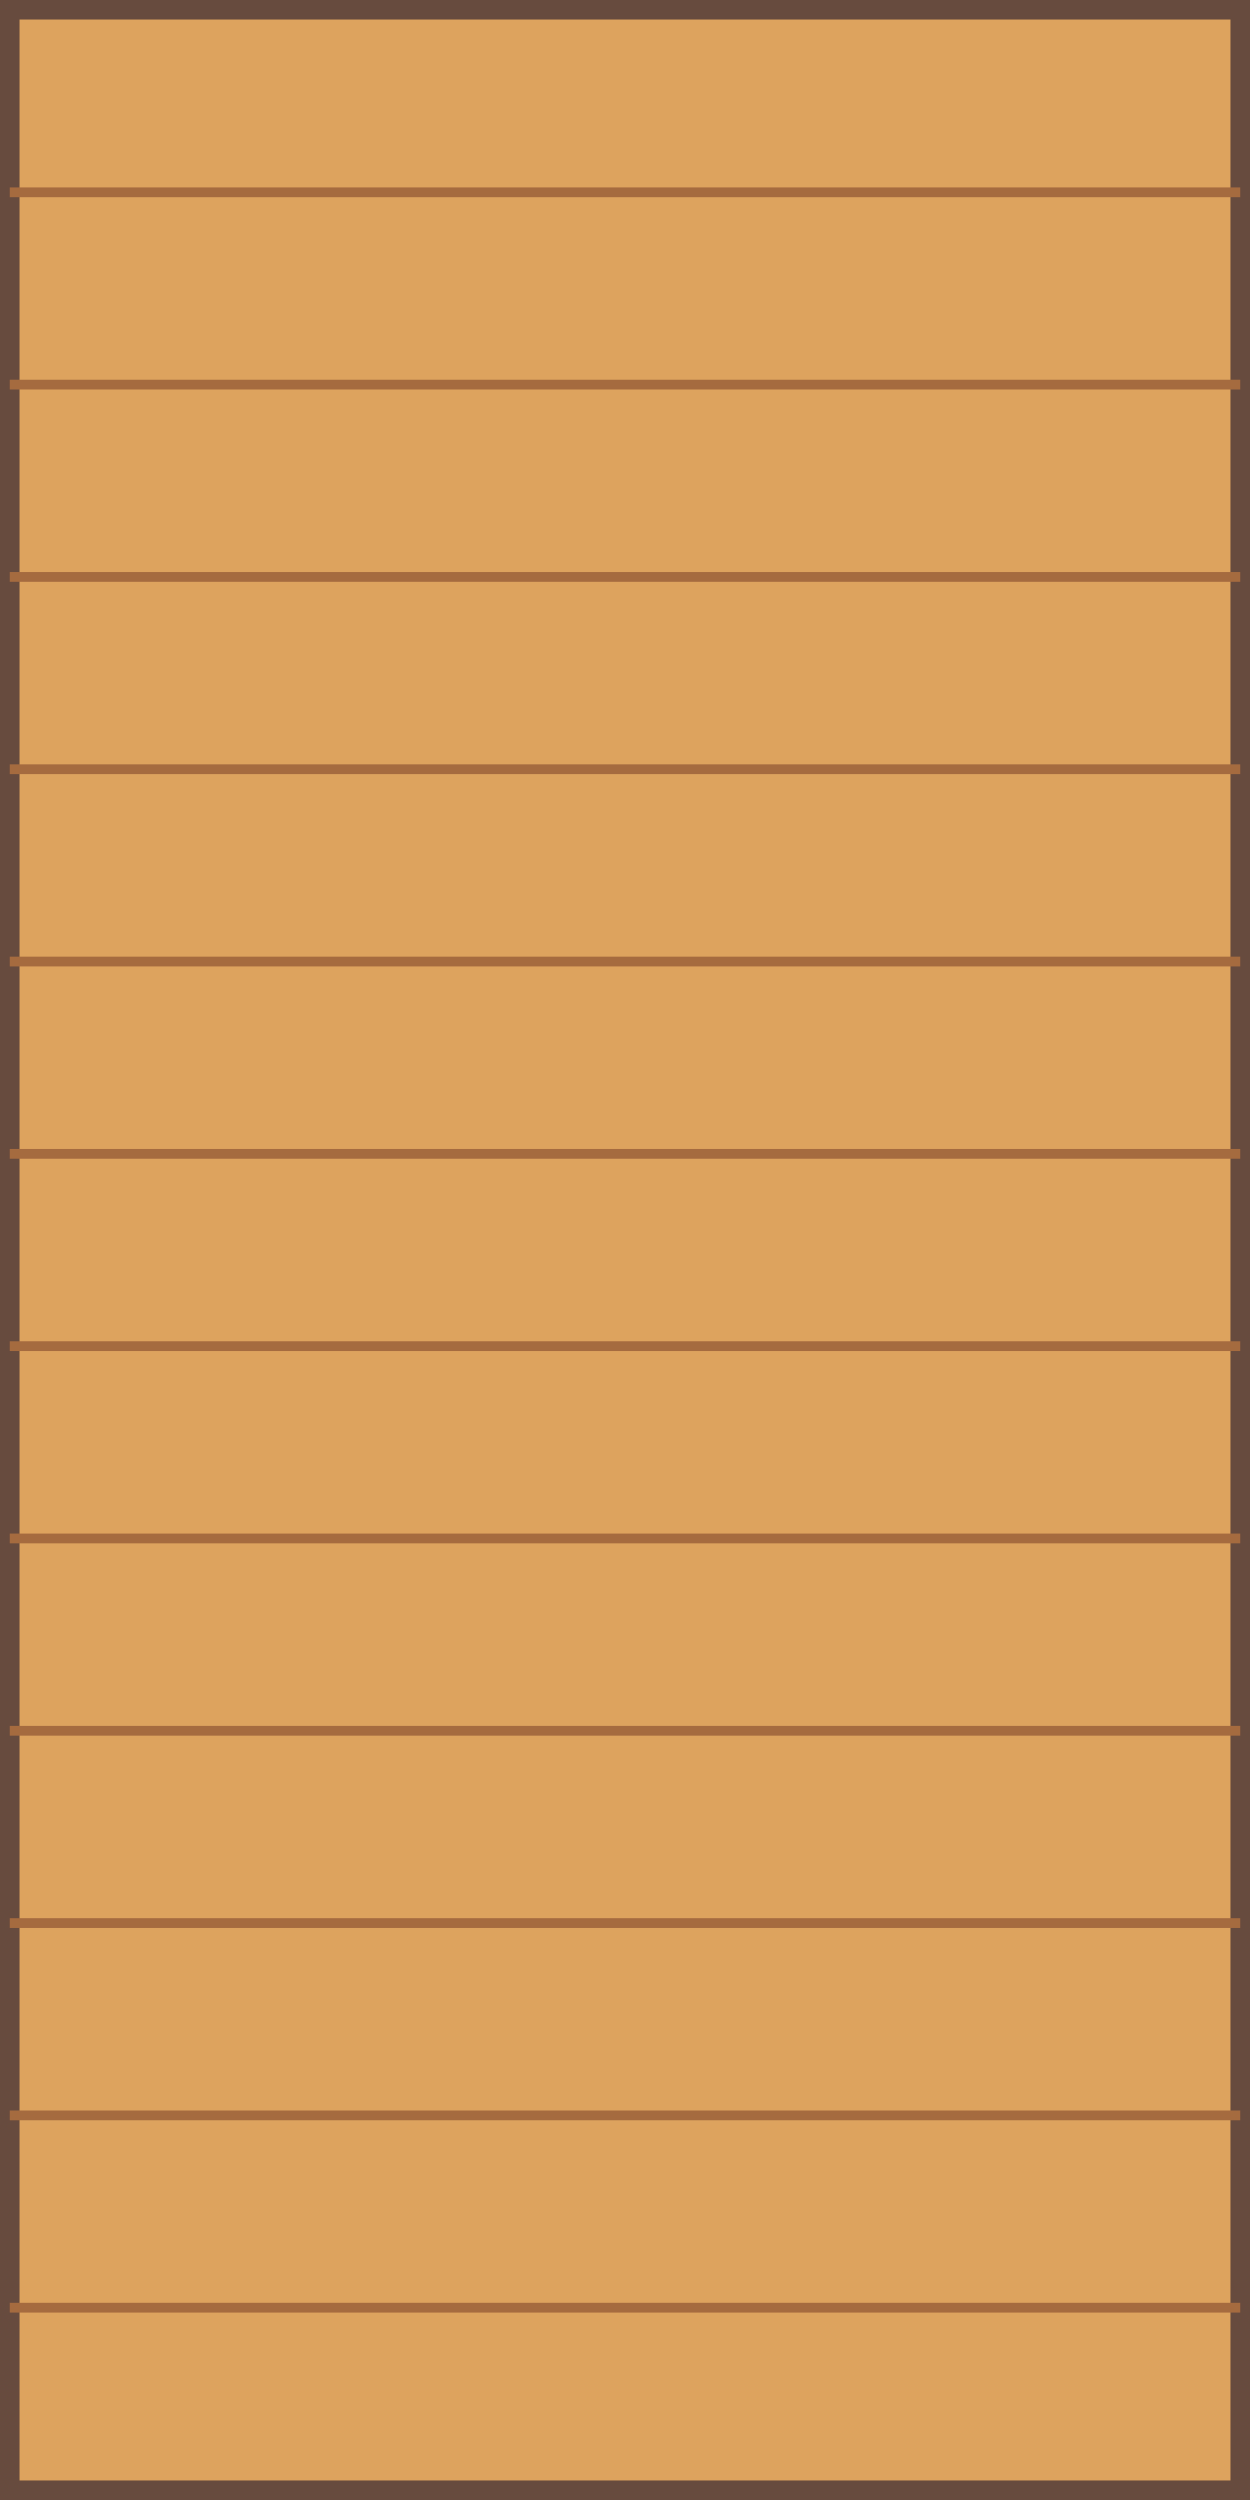
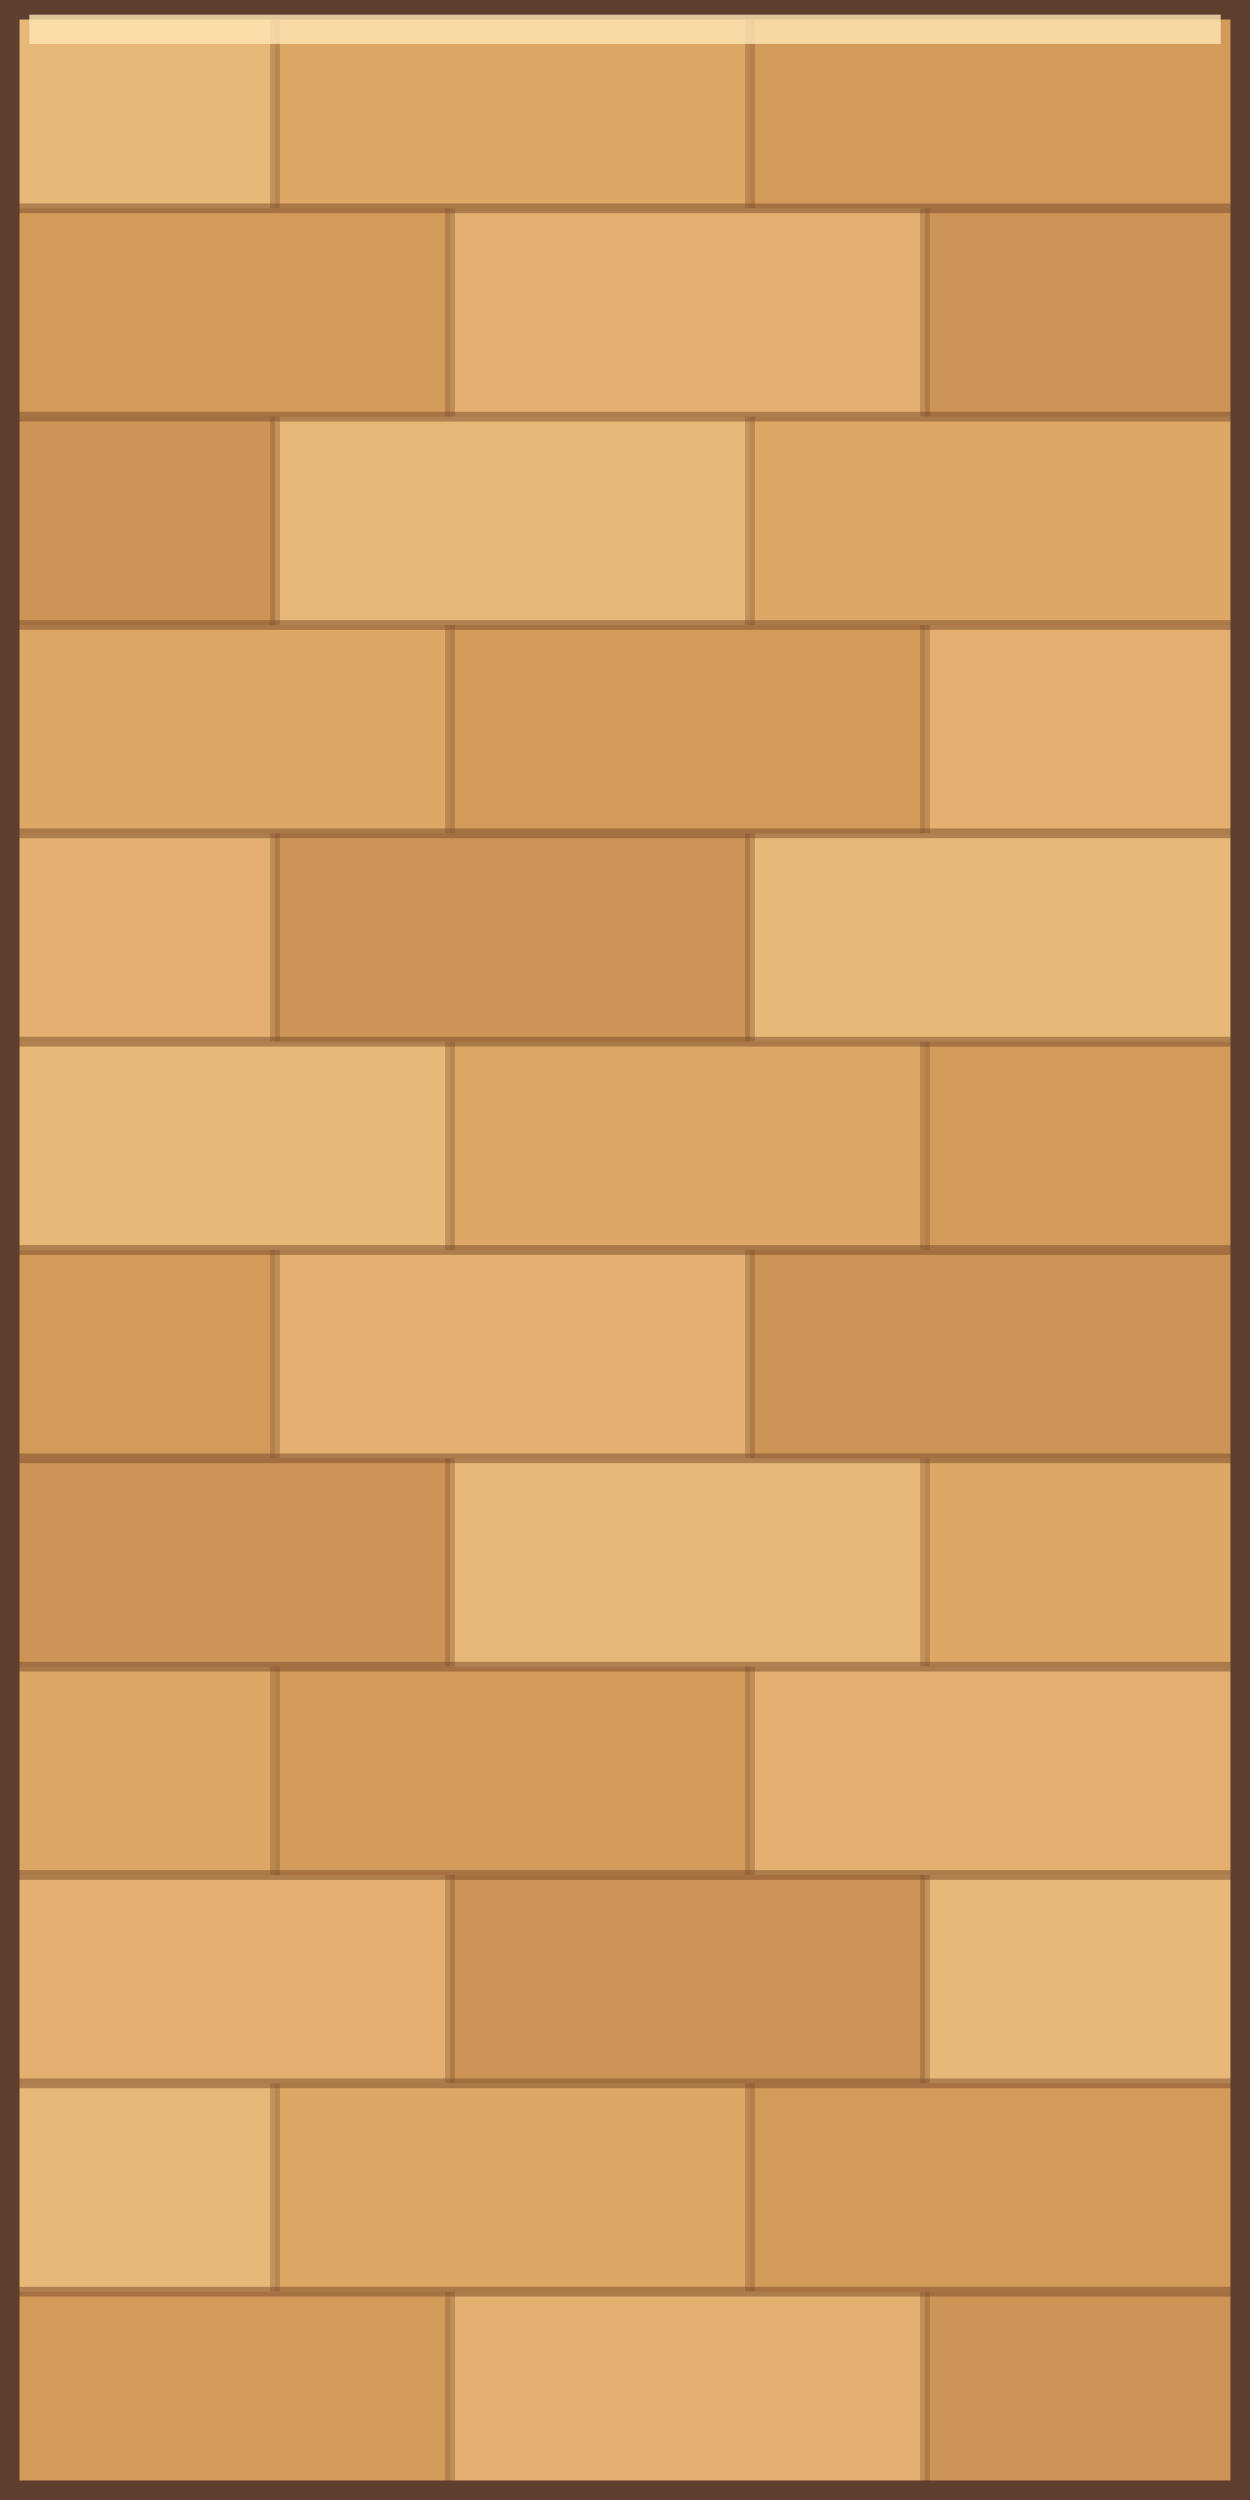
<svg xmlns="http://www.w3.org/2000/svg" width="128" height="256" viewBox="0 0 128 256">
-   <rect x="1" y="1" width="126" height="254" fill="#DDA35E" stroke="#674B3E" stroke-width="2" />
-   <path d="M1 19.692H127" stroke="#A56B3F" />
-   <path d="M1 39.385H127" stroke="#A56B3F" />
-   <path d="M1 59.077H127" stroke="#A56B3F" />
-   <path d="M1 78.769H127" stroke="#A56B3F" />
-   <path d="M1 98.462H127" stroke="#A56B3F" />
-   <path d="M1 118.154H127" stroke="#A56B3F" />
-   <path d="M1 137.846H127" stroke="#A56B3F" />
-   <path d="M1 157.538H127" stroke="#A56B3F" />
-   <path d="M1 177.231H127" stroke="#A56B3F" />
-   <path d="M1 196.923H127" stroke="#A56B3F" />
-   <path d="M1 216.615H127" stroke="#A56B3F" />
-   <path d="M1 236.308H127" stroke="#A56B3F" />
+   <rect x="0" y="0" width="28.16" height="21.633" fill="#E8B878" />
+   <path d="M0 0V21.333" stroke="#7A4A2C" stroke-opacity=".35" />
+   <rect x="28.16" y="0" width="48.64" height="21.633" fill="#DDA765" />
+   <path d="M28.16 0V21.333" stroke="#7A4A2C" stroke-opacity=".35" />
+   <rect x="76.8" y="0" width="51.2" height="21.633" fill="#D29B5A" />
+   <path d="M76.8 0V21.333" stroke="#7A4A2C" stroke-opacity=".35" />
+   <path d="M0 0H128" stroke="#7A4A2C" stroke-opacity=".5" />
+   <rect x="0" y="21.333" width="46.08" height="21.633" fill="#D29B5A" />
+   <path d="M0 21.333V42.667" stroke="#7A4A2C" stroke-opacity=".35" />
+   <rect x="46.08" y="21.333" width="48.64" height="21.633" fill="#E3B070" />
+   <path d="M46.08 21.333V42.667" stroke="#7A4A2C" stroke-opacity=".35" />
+   <rect x="94.72" y="21.333" width="33.28" height="21.633" fill="#CC9455" />
+   <path d="M94.72 21.333V42.667" stroke="#7A4A2C" stroke-opacity=".35" />
+   <path d="M0 21.333H128" stroke="#7A4A2C" stroke-opacity=".5" />
+   <rect x="0" y="42.667" width="28.16" height="21.633" fill="#CC9455" />
+   <path d="M0 42.667V64" stroke="#7A4A2C" stroke-opacity=".35" />
+   <rect x="28.16" y="42.667" width="48.64" height="21.633" fill="#E8B878" />
+   <path d="M28.16 42.667V64" stroke="#7A4A2C" stroke-opacity=".35" />
+   <rect x="76.8" y="42.667" width="51.2" height="21.633" fill="#DDA765" />
+   <path d="M76.8 42.667V64" stroke="#7A4A2C" stroke-opacity=".35" />
+   <path d="M0 42.667H128" stroke="#7A4A2C" stroke-opacity=".5" />
+   <rect x="0" y="64" width="46.08" height="21.633" fill="#DDA765" />
+   <path d="M0 64V85.333" stroke="#7A4A2C" stroke-opacity=".35" />
+   <rect x="46.08" y="64" width="48.64" height="21.633" fill="#D29B5A" />
+   <path d="M46.08 64V85.333" stroke="#7A4A2C" stroke-opacity=".35" />
+   <rect x="94.72" y="64" width="33.28" height="21.633" fill="#E3B070" />
+   <path d="M94.72 64V85.333" stroke="#7A4A2C" stroke-opacity=".35" />
+   <path d="M0 64H128" stroke="#7A4A2C" stroke-opacity=".5" />
+   <rect x="0" y="85.333" width="28.16" height="21.633" fill="#E3B070" />
+   <path d="M0 85.333V106.667" stroke="#7A4A2C" stroke-opacity=".35" />
+   <rect x="28.16" y="85.333" width="48.64" height="21.633" fill="#CC9455" />
+   <path d="M28.16 85.333V106.667" stroke="#7A4A2C" stroke-opacity=".35" />
+   <rect x="76.8" y="85.333" width="51.2" height="21.633" fill="#E8B878" />
+   <path d="M76.8 85.333V106.667" stroke="#7A4A2C" stroke-opacity=".35" />
+   <path d="M0 85.333H128" stroke="#7A4A2C" stroke-opacity=".5" />
+   <rect x="0" y="106.667" width="46.08" height="21.633" fill="#E8B878" />
+   <path d="M0 106.667V128" stroke="#7A4A2C" stroke-opacity=".35" />
+   <rect x="46.08" y="106.667" width="48.64" height="21.633" fill="#DDA765" />
+   <path d="M46.08 106.667V128" stroke="#7A4A2C" stroke-opacity=".35" />
+   <rect x="94.72" y="106.667" width="33.28" height="21.633" fill="#D29B5A" />
+   <path d="M94.72 106.667V128" stroke="#7A4A2C" stroke-opacity=".35" />
+   <path d="M0 106.667H128" stroke="#7A4A2C" stroke-opacity=".5" />
+   <rect x="0" y="128" width="28.16" height="21.633" fill="#D29B5A" />
+   <path d="M0 128V149.333" stroke="#7A4A2C" stroke-opacity=".35" />
+   <rect x="28.16" y="128" width="48.64" height="21.633" fill="#E3B070" />
+   <path d="M28.16 128V149.333" stroke="#7A4A2C" stroke-opacity=".35" />
+   <rect x="76.8" y="128" width="51.2" height="21.633" fill="#CC9455" />
+   <path d="M76.8 128V149.333" stroke="#7A4A2C" stroke-opacity=".35" />
+   <path d="M0 128H128" stroke="#7A4A2C" stroke-opacity=".5" />
+   <rect x="0" y="149.333" width="46.08" height="21.633" fill="#CC9455" />
+   <path d="M0 149.333V170.667" stroke="#7A4A2C" stroke-opacity=".35" />
+   <rect x="46.08" y="149.333" width="48.64" height="21.633" fill="#E8B878" />
+   <path d="M46.08 149.333V170.667" stroke="#7A4A2C" stroke-opacity=".35" />
+   <rect x="94.72" y="149.333" width="33.28" height="21.633" fill="#DDA765" />
+   <path d="M94.72 149.333V170.667" stroke="#7A4A2C" stroke-opacity=".35" />
+   <path d="M0 149.333H128" stroke="#7A4A2C" stroke-opacity=".5" />
+   <rect x="0" y="170.667" width="28.16" height="21.633" fill="#DDA765" />
+   <path d="M0 170.667V192" stroke="#7A4A2C" stroke-opacity=".35" />
+   <rect x="28.16" y="170.667" width="48.64" height="21.633" fill="#D29B5A" />
+   <path d="M28.16 170.667V192" stroke="#7A4A2C" stroke-opacity=".35" />
+   <rect x="76.8" y="170.667" width="51.2" height="21.633" fill="#E3B070" />
+   <path d="M76.8 170.667V192" stroke="#7A4A2C" stroke-opacity=".35" />
+   <path d="M0 170.667H128" stroke="#7A4A2C" stroke-opacity=".5" />
+   <rect x="0" y="192" width="46.08" height="21.633" fill="#E3B070" />
+   <path d="M0 192V213.333" stroke="#7A4A2C" stroke-opacity=".35" />
+   <rect x="46.08" y="192" width="48.64" height="21.633" fill="#CC9455" />
+   <path d="M46.08 192V213.333" stroke="#7A4A2C" stroke-opacity=".35" />
+   <rect x="94.72" y="192" width="33.28" height="21.633" fill="#E8B878" />
+   <path d="M94.72 192V213.333" stroke="#7A4A2C" stroke-opacity=".35" />
+   <path d="M0 192H128" stroke="#7A4A2C" stroke-opacity=".5" />
+   <rect x="0" y="213.333" width="28.16" height="21.633" fill="#E8B878" />
+   <path d="M0 213.333V234.667" stroke="#7A4A2C" stroke-opacity=".35" />
+   <rect x="28.16" y="213.333" width="48.64" height="21.633" fill="#DDA765" />
+   <path d="M28.16 213.333V234.667" stroke="#7A4A2C" stroke-opacity=".35" />
+   <rect x="76.8" y="213.333" width="51.2" height="21.633" fill="#D29B5A" />
+   <path d="M76.8 213.333V234.667" stroke="#7A4A2C" stroke-opacity=".35" />
+   <path d="M0 213.333H128" stroke="#7A4A2C" stroke-opacity=".5" />
+   <rect x="0" y="234.667" width="46.08" height="21.633" fill="#D29B5A" />
+   <path d="M0 234.667V256" stroke="#7A4A2C" stroke-opacity=".35" />
+   <rect x="46.08" y="234.667" width="48.64" height="21.633" fill="#E3B070" />
+   <path d="M46.08 234.667V256" stroke="#7A4A2C" stroke-opacity=".35" />
+   <rect x="94.72" y="234.667" width="33.28" height="21.633" fill="#CC9455" />
+   <path d="M94.72 234.667V256" stroke="#7A4A2C" stroke-opacity=".35" />
+   <path d="M0 234.667H128" stroke="#7A4A2C" stroke-opacity=".5" />
+   <rect x="1" y="1" width="126" height="254" fill="none" stroke="#5E3F2E" stroke-width="2" />
+   <path d="M3 3H125" stroke="#FFE7B5" stroke-width="3" stroke-opacity=".8" />
</svg>
